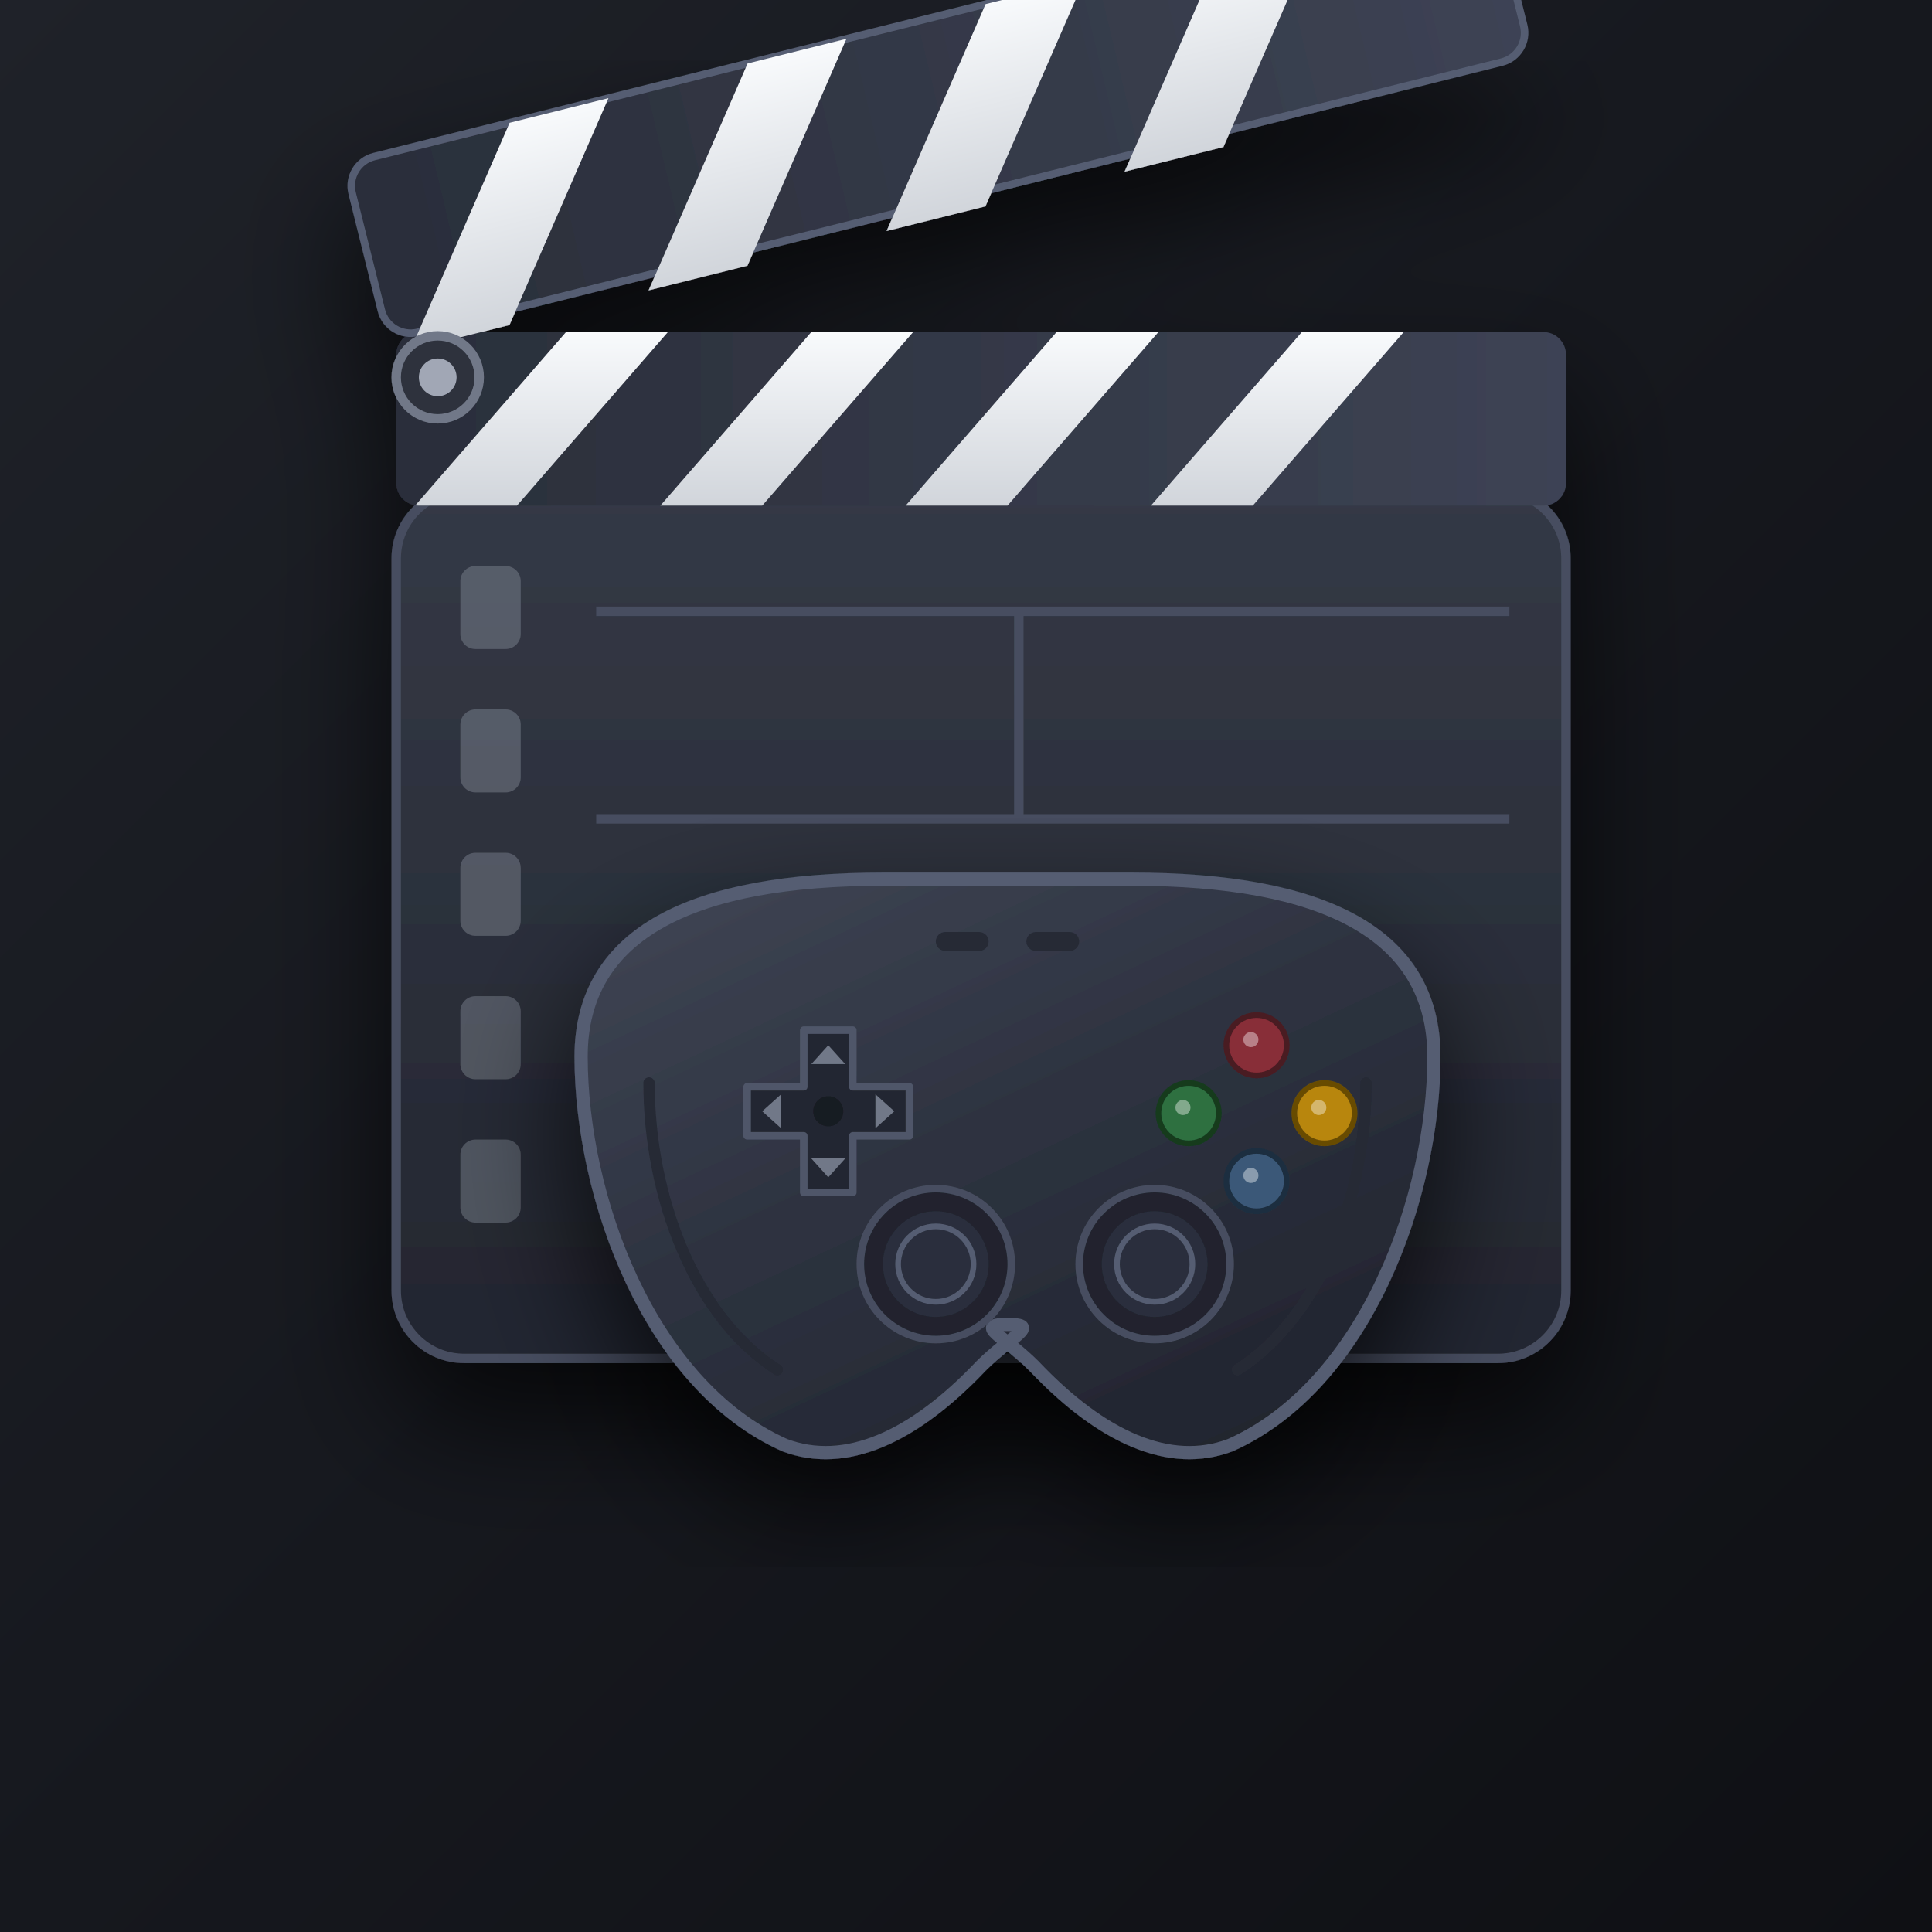
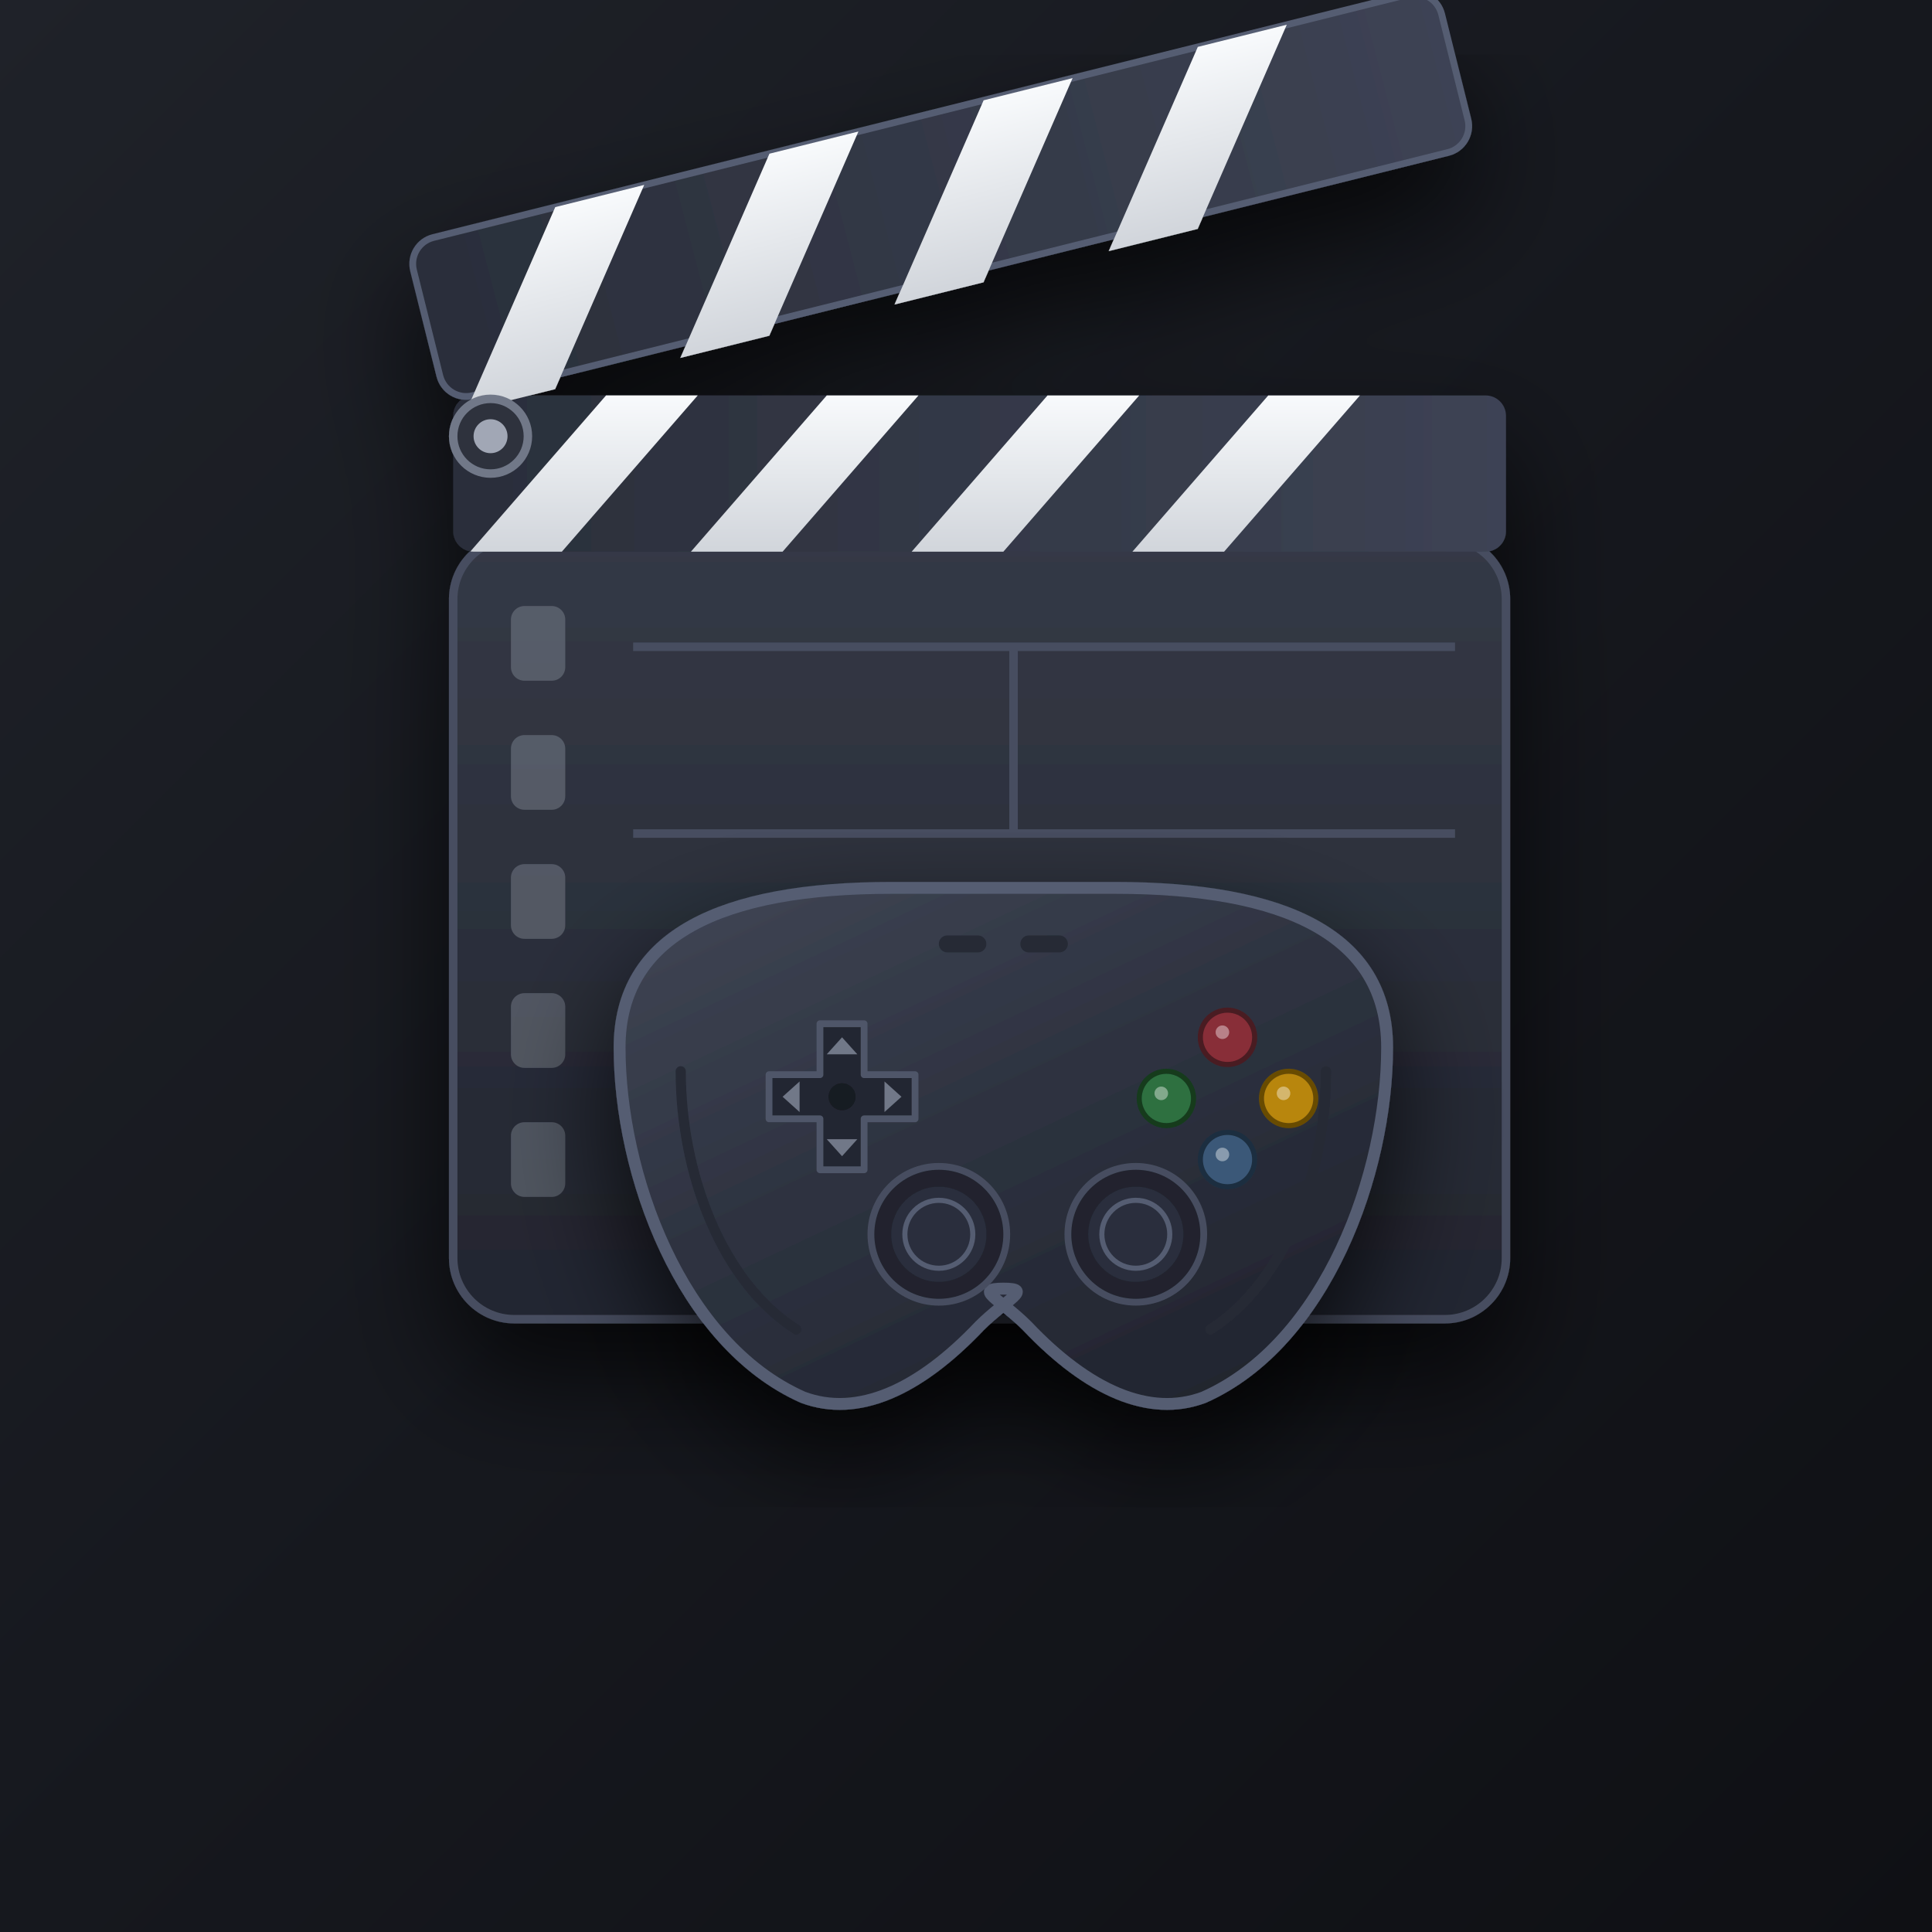
<svg xmlns="http://www.w3.org/2000/svg" viewBox="0 0 512 512" width="100%" height="100%">
  <defs>
    <linearGradient id="bgClassic" x1="0%" y1="0%" x2="100%" y2="100%">
      <stop offset="0%" stop-color="#1f2229" />
      <stop offset="50%" stop-color="#16181e" />
      <stop offset="100%" stop-color="#0f1014" />
    </linearGradient>
    <linearGradient id="clapperMatte" x1="0%" y1="0%" x2="0%" y2="100%">
      <stop offset="0%" stop-color="#343946" />
      <stop offset="100%" stop-color="#232630" />
    </linearGradient>
    <linearGradient id="stickMatte" x1="0%" y1="0%" x2="100%" y2="0%">
      <stop offset="0%" stop-color="#2a2e3a" />
      <stop offset="100%" stop-color="#3d4354" />
    </linearGradient>
    <linearGradient id="stripeClassic" x1="0%" y1="0%" x2="0%" y2="100%">
      <stop offset="0%" stop-color="#f8fafc" />
      <stop offset="100%" stop-color="#d1d5db" />
    </linearGradient>
    <linearGradient id="padMatte" x1="15%" y1="0%" x2="85%" y2="100%">
      <stop offset="0%" stop-color="#3e4453" />
      <stop offset="40%" stop-color="#2f3442" />
      <stop offset="100%" stop-color="#20232d" />
    </linearGradient>
    <filter id="naturalShadow" x="-20%" y="-20%" width="140%" height="140%">
      <feDropShadow dx="0" dy="16" stdDeviation="16" flood-color="#000000" flood-opacity="0.7" />
    </filter>
    <filter id="padNaturalShadow" x="-20%" y="-20%" width="140%" height="140%">
      <feDropShadow dx="0" dy="14" stdDeviation="16" flood-color="#000000" flood-opacity="0.75" />
    </filter>
    <clipPath id="clapperTopClip">
      <rect x="0" y="0" width="310" height="52" rx="8" />
    </clipPath>
    <clipPath id="clapperBottomClip">
      <rect x="0" y="0" width="310" height="46" rx="6" />
    </clipPath>
  </defs>
  <rect width="512" height="512" fill="url(#bgClassic)" />
-   <g id="cinemaClapper" filter="url(#naturalShadow)" transform="translate(90, 52)">
-     <rect x="15" y="78" width="310" height="230" rx="18" fill="url(#clapperMatte)" stroke="#474e60" stroke-width="2.5" />
-     <g opacity="0.35">
-       <rect x="32" y="98" width="16" height="22" rx="4" fill="#9ca3af" />
-       <rect x="32" y="136" width="16" height="22" rx="4" fill="#9ca3af" />
-       <rect x="32" y="174" width="16" height="22" rx="4" fill="#9ca3af" />
-       <rect x="32" y="212" width="16" height="22" rx="4" fill="#9ca3af" />
-       <rect x="32" y="250" width="16" height="22" rx="4" fill="#9ca3af" />
+   <g transform="translate(25.6, 25.6) scale(0.9)">
+     <g id="cinemaClapper" filter="url(#naturalShadow)" transform="translate(90, 52)">
+       <rect x="15" y="78" width="310" height="230" rx="18" fill="url(#clapperMatte)" stroke="#474e60" stroke-width="2.5" />
+       <g opacity="0.35">
+         <rect x="32" y="98" width="16" height="22" rx="4" fill="#9ca3af" />
+         <rect x="32" y="136" width="16" height="22" rx="4" fill="#9ca3af" />
+         <rect x="32" y="174" width="16" height="22" rx="4" fill="#9ca3af" />
+         <rect x="32" y="212" width="16" height="22" rx="4" fill="#9ca3af" />
+         <rect x="32" y="250" width="16" height="22" rx="4" fill="#9ca3af" />
+       </g>
+       <line x1="68" y1="110" x2="310" y2="110" stroke="#474e60" stroke-width="2.5" />
+       <line x1="68" y1="165" x2="310" y2="165" stroke="#474e60" stroke-width="2.5" />
+       <line x1="180" y1="110" x2="180" y2="165" stroke="#474e60" stroke-width="2.5" />
+       <g transform="translate(15, 36)">
+         <rect x="0" y="0" width="310" height="46" rx="6" fill="url(#stickMatte)" />
+         <g clip-path="url(#clapperBottomClip)">
+           <polygon points="45,0 72,0 32,46 5,46" fill="url(#stripeClassic)" />
+           <polygon points="110,0 137,0 97,46 70,46" fill="url(#stripeClassic)" />
+           <polygon points="175,0 202,0 162,46 135,46" fill="url(#stripeClassic)" />
+           <polygon points="240,0 267,0 227,46 200,46" fill="url(#stripeClassic)" />
+         </g>
+       </g>
+       <g transform="translate(13, 38) rotate(-14)">
+         <rect x="0" y="-48" width="312" height="48" rx="8" fill="url(#stickMatte)" stroke="#555d72" stroke-width="2" />
+         <g clip-path="url(#clapperTopClip)" transform="translate(0, -48)">
+           <polygon points="45,0 72,0 32,52 5,52" fill="url(#stripeClassic)" />
+           <polygon points="110,0 137,0 97,52 70,52" fill="url(#stripeClassic)" />
+           <polygon points="175,0 202,0 162,52 135,52" fill="url(#stripeClassic)" />
+           <polygon points="240,0 267,0 227,52 200,52" fill="url(#stripeClassic)" />
+         </g>
+       </g>
+       <circle cx="26" cy="48" r="11" fill="#2d313c" stroke="#717888" stroke-width="2.5" />
+       <circle cx="26" cy="48" r="5" fill="#a1a7b5" />
    </g>
-     <line x1="68" y1="110" x2="310" y2="110" stroke="#474e60" stroke-width="2.5" />
-     <line x1="68" y1="165" x2="310" y2="165" stroke="#474e60" stroke-width="2.5" />
-     <line x1="180" y1="110" x2="180" y2="165" stroke="#474e60" stroke-width="2.5" />
-     <g transform="translate(15, 36)">
-       <rect x="0" y="0" width="310" height="46" rx="6" fill="url(#stickMatte)" />
-       <g clip-path="url(#clapperBottomClip)">
-         <polygon points="45,0 72,0 32,46 5,46" fill="url(#stripeClassic)" />
-         <polygon points="110,0 137,0 97,46 70,46" fill="url(#stripeClassic)" />
-         <polygon points="175,0 202,0 162,46 135,46" fill="url(#stripeClassic)" />
-         <polygon points="240,0 267,0 227,46 200,46" fill="url(#stripeClassic)" />
+     <g id="gamepad" filter="url(#padNaturalShadow)" transform="translate(86, 215)">
+       <path d="M 68 65               C 68 32, 98 18, 148 18               L 214 18               C 264 18, 294 32, 294 65               C 294 102, 276 152, 240 168               C 224 174, 206 166, 188 147               C 180 139, 172 136, 181 136               C 190 136, 182 139, 174 147               C 156 166, 138 174, 122 168               C 86 152, 68 102, 68 65 Z" fill="url(#padMatte)" stroke="#555d72" stroke-width="3.5" stroke-linejoin="round" />
+       <path d="M 86 72 C 86 102, 98 134, 120 148" fill="none" stroke="#262a35" stroke-width="3" stroke-linecap="round" />
+       <path d="M 276 72 C 276 102, 264 134, 242 148" fill="none" stroke="#262a35" stroke-width="3" stroke-linecap="round" />
+       <rect x="162" y="32" width="14" height="5" rx="2.5" fill="#262a35" />
+       <rect x="186" y="32" width="14" height="5" rx="2.5" fill="#262a35" />
+       <g transform="translate(112, 58)">
+         <path d="M 15 0                 L 28 0                 L 28 15                 L 43 15                 L 43 28                 L 28 28                 L 28 43                 L 15 43                 L 15 28                 L 0 28                 L 0 15                 L 15 15 Z" fill="#232732" stroke="#4f5669" stroke-width="2" stroke-linejoin="round" />
+         <polygon points="21.5,4 17,9 26,9" fill="#717888" />
+         <polygon points="21.5,39 17,34 26,34" fill="#717888" />
+         <polygon points="4,21.5 9,17 9,26" fill="#717888" />
+         <polygon points="39,21.5 34,17 34,26" fill="#717888" />
+         <circle cx="21.5" cy="21.5" r="4" fill="#181a22" />
      </g>
-     </g>
-     <g transform="translate(13, 38) rotate(-14)">
-       <rect x="0" y="-48" width="312" height="48" rx="8" fill="url(#stickMatte)" stroke="#555d72" stroke-width="2" />
-       <g clip-path="url(#clapperTopClip)" transform="translate(0, -48)">
-         <polygon points="45,0 72,0 32,52 5,52" fill="url(#stripeClassic)" />
-         <polygon points="110,0 137,0 97,52 70,52" fill="url(#stripeClassic)" />
-         <polygon points="175,0 202,0 162,52 135,52" fill="url(#stripeClassic)" />
-         <polygon points="240,0 267,0 227,52 200,52" fill="url(#stripeClassic)" />
+       <g transform="translate(225, 58)">
+         <circle cx="22" cy="4" r="8" fill="#882d38" stroke="#4a1c22" stroke-width="1.5" />
+         <circle cx="20.5" cy="2.5" r="2" fill="#ffffff" opacity="0.4" />
+         <circle cx="40" cy="22" r="8" fill="#b8860b" stroke="#684c06" stroke-width="1.5" />
+         <circle cx="38.5" cy="20.5" r="2" fill="#ffffff" opacity="0.4" />
+         <circle cx="22" cy="40" r="8" fill="#3b5978" stroke="#1d2e40" stroke-width="1.5" />
+         <circle cx="20.5" cy="38.5" r="2" fill="#ffffff" opacity="0.4" />
+         <circle cx="4" cy="22" r="8" fill="#2e6f40" stroke="#143b1f" stroke-width="1.5" />
+         <circle cx="2.5" cy="20.5" r="2" fill="#ffffff" opacity="0.4" />
      </g>
-     </g>
-     <circle cx="26" cy="48" r="11" fill="#2d313c" stroke="#717888" stroke-width="2.5" />
-     <circle cx="26" cy="48" r="5" fill="#a1a7b5" />
-   </g>
-   <g id="gamepad" filter="url(#padNaturalShadow)" transform="translate(86, 215)">
-     <path d="M 68 65               C 68 32, 98 18, 148 18               L 214 18               C 264 18, 294 32, 294 65               C 294 102, 276 152, 240 168               C 224 174, 206 166, 188 147               C 180 139, 172 136, 181 136               C 190 136, 182 139, 174 147               C 156 166, 138 174, 122 168               C 86 152, 68 102, 68 65 Z" fill="url(#padMatte)" stroke="#555d72" stroke-width="3.5" stroke-linejoin="round" />
-     <path d="M 86 72 C 86 102, 98 134, 120 148" fill="none" stroke="#262a35" stroke-width="3" stroke-linecap="round" />
-     <path d="M 276 72 C 276 102, 264 134, 242 148" fill="none" stroke="#262a35" stroke-width="3" stroke-linecap="round" />
-     <rect x="162" y="32" width="14" height="5" rx="2.5" fill="#262a35" />
-     <rect x="186" y="32" width="14" height="5" rx="2.5" fill="#262a35" />
-     <g transform="translate(112, 58)">
-       <path d="M 15 0                 L 28 0                 L 28 15                 L 43 15                 L 43 28                 L 28 28                 L 28 43                 L 15 43                 L 15 28                 L 0 28                 L 0 15                 L 15 15 Z" fill="#232732" stroke="#4f5669" stroke-width="2" stroke-linejoin="round" />
-       <polygon points="21.5,4 17,9 26,9" fill="#717888" />
-       <polygon points="21.5,39 17,34 26,34" fill="#717888" />
-       <polygon points="4,21.5 9,17 9,26" fill="#717888" />
-       <polygon points="39,21.5 34,17 34,26" fill="#717888" />
-       <circle cx="21.5" cy="21.5" r="4" fill="#181a22" />
-     </g>
-     <g transform="translate(225, 58)">
-       <circle cx="22" cy="4" r="8" fill="#882d38" stroke="#4a1c22" stroke-width="1.5" />
-       <circle cx="20.5" cy="2.5" r="2" fill="#ffffff" opacity="0.4" />
-       <circle cx="40" cy="22" r="8" fill="#b8860b" stroke="#684c06" stroke-width="1.5" />
-       <circle cx="38.5" cy="20.5" r="2" fill="#ffffff" opacity="0.4" />
-       <circle cx="22" cy="40" r="8" fill="#3b5978" stroke="#1d2e40" stroke-width="1.5" />
-       <circle cx="20.5" cy="38.5" r="2" fill="#ffffff" opacity="0.4" />
-       <circle cx="4" cy="22" r="8" fill="#2e6f40" stroke="#143b1f" stroke-width="1.5" />
-       <circle cx="2.5" cy="20.5" r="2" fill="#ffffff" opacity="0.4" />
-     </g>
-     <g transform="translate(142, 100)">
-       <circle cx="20" cy="20" r="20" fill="#20242e" stroke="#474e60" stroke-width="2" />
-       <circle cx="20" cy="20" r="14" fill="#2a2f3d" />
-       <circle cx="20" cy="20" r="10" fill="none" stroke="#555d72" stroke-width="1.5" />
-     </g>
-     <g transform="translate(200, 100)">
-       <circle cx="20" cy="20" r="20" fill="#20242e" stroke="#474e60" stroke-width="2" />
-       <circle cx="20" cy="20" r="14" fill="#2a2f3d" />
-       <circle cx="20" cy="20" r="10" fill="none" stroke="#555d72" stroke-width="1.5" />
+       <g transform="translate(142, 100)">
+         <circle cx="20" cy="20" r="20" fill="#20242e" stroke="#474e60" stroke-width="2" />
+         <circle cx="20" cy="20" r="14" fill="#2a2f3d" />
+         <circle cx="20" cy="20" r="10" fill="none" stroke="#555d72" stroke-width="1.5" />
+       </g>
+       <g transform="translate(200, 100)">
+         <circle cx="20" cy="20" r="20" fill="#20242e" stroke="#474e60" stroke-width="2" />
+         <circle cx="20" cy="20" r="14" fill="#2a2f3d" />
+         <circle cx="20" cy="20" r="10" fill="none" stroke="#555d72" stroke-width="1.5" />
+       </g>
    </g>
  </g>
</svg>
